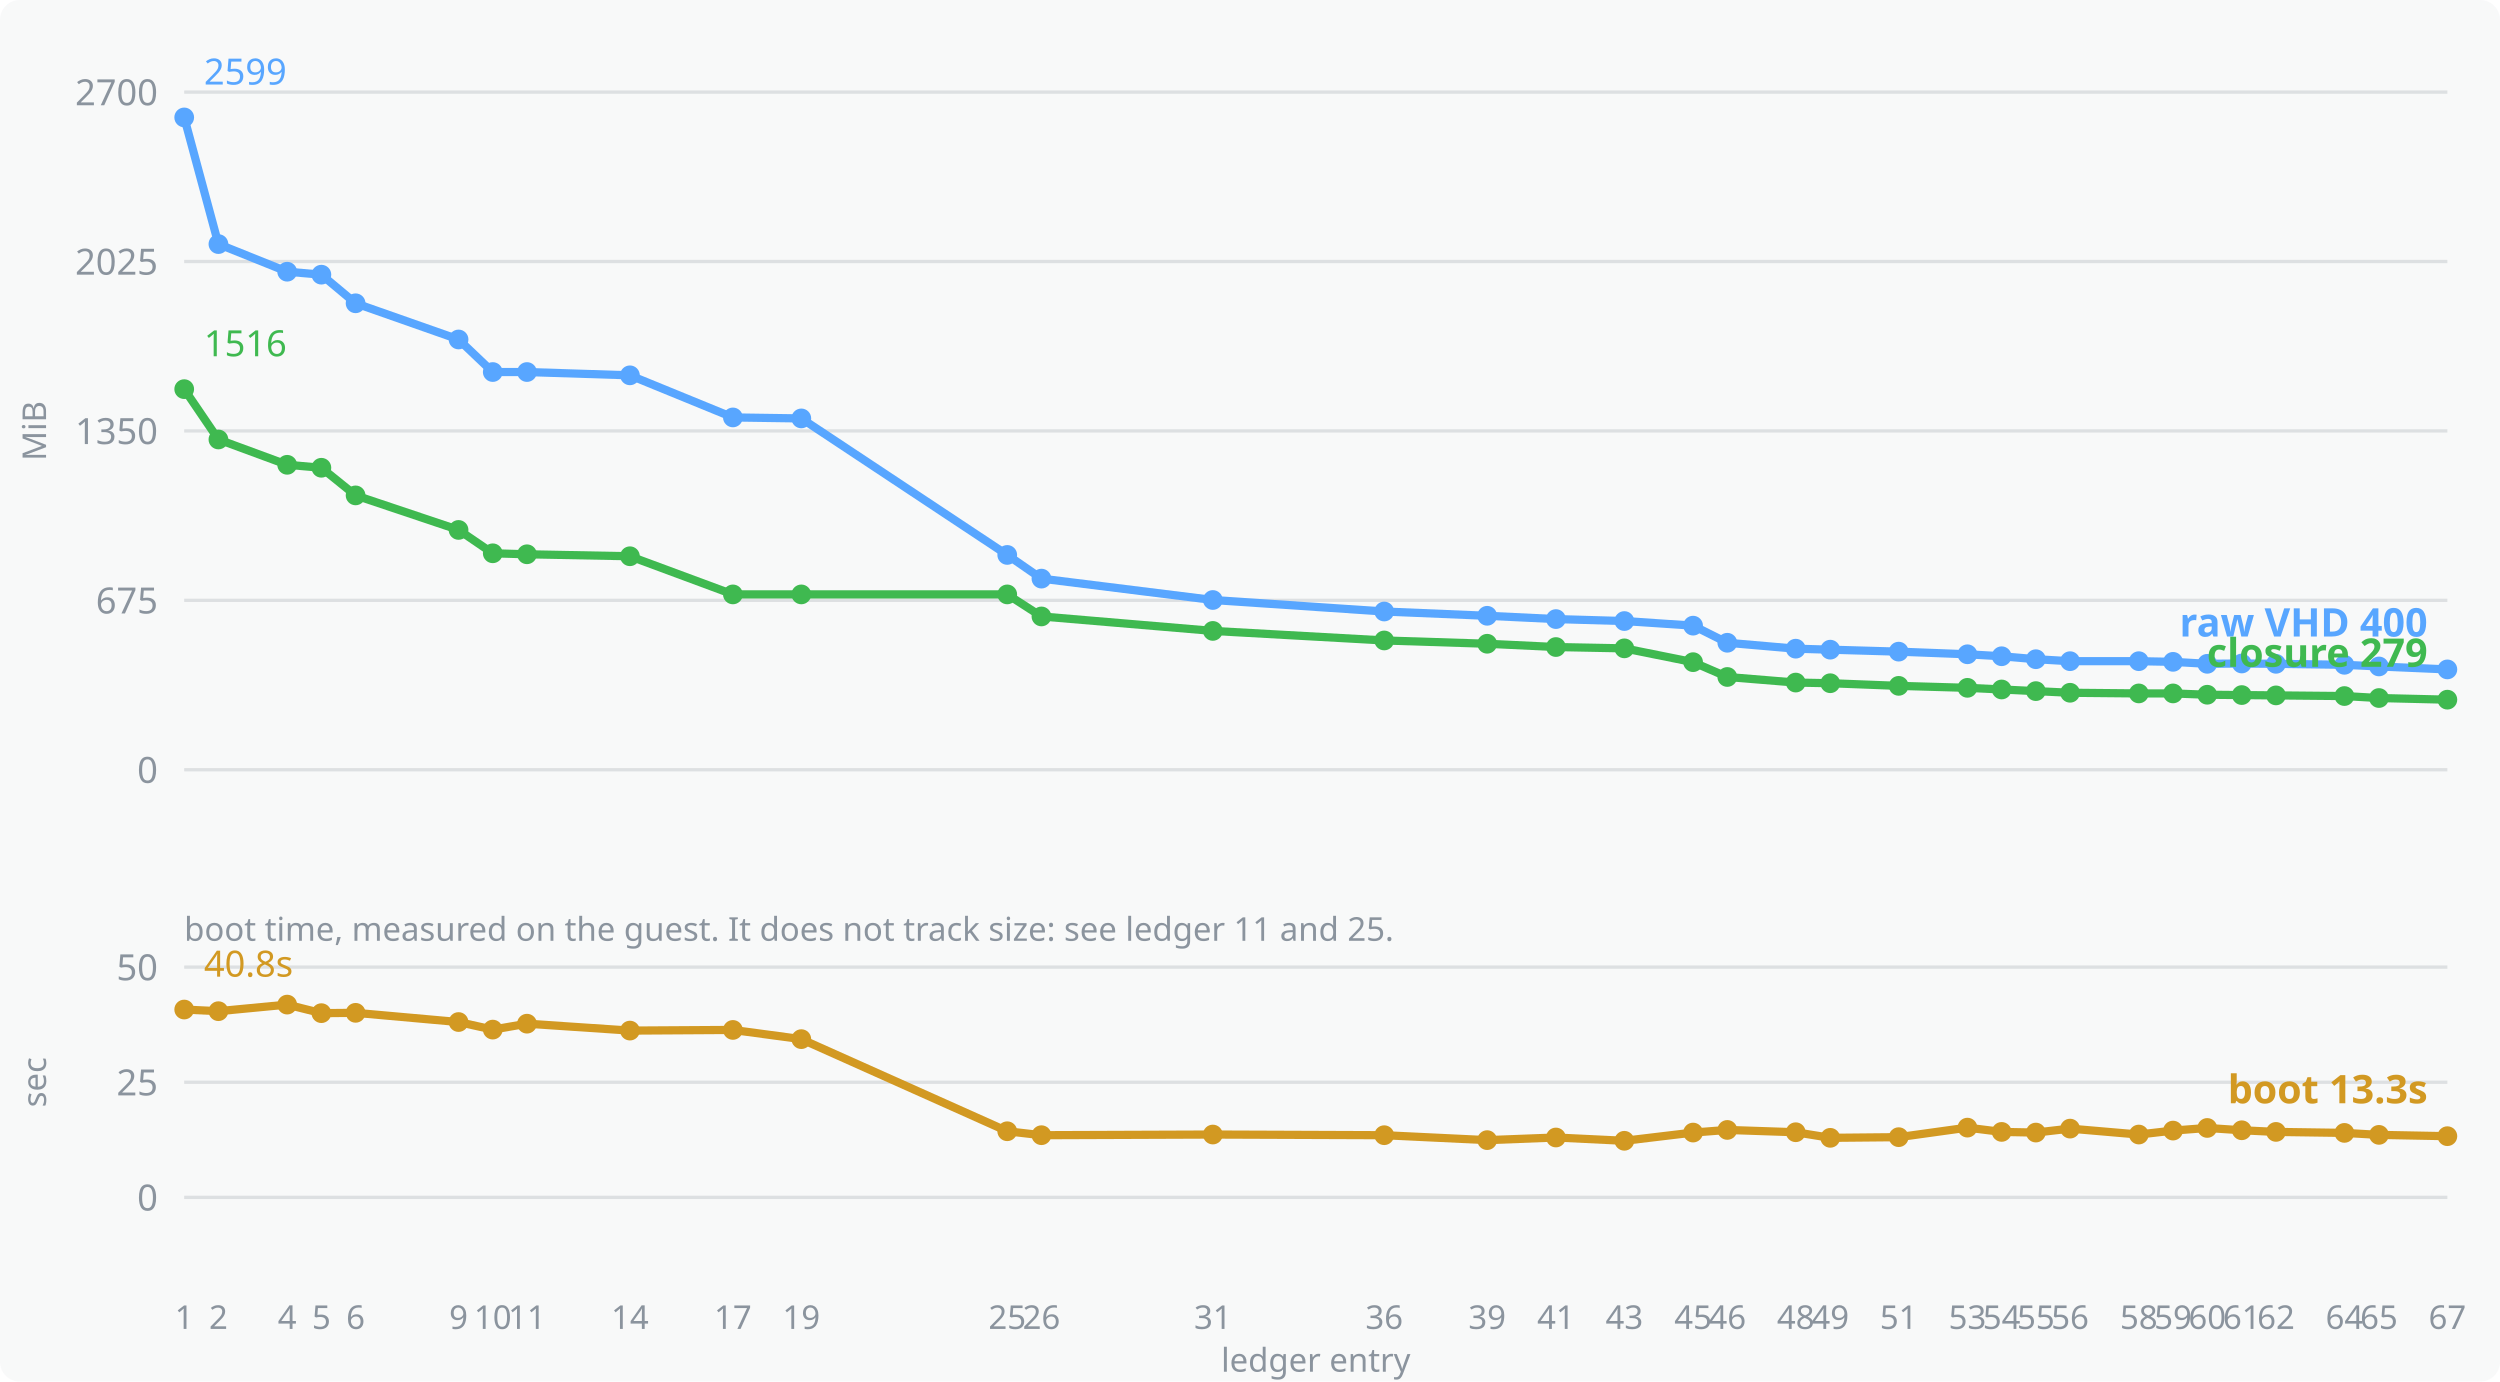
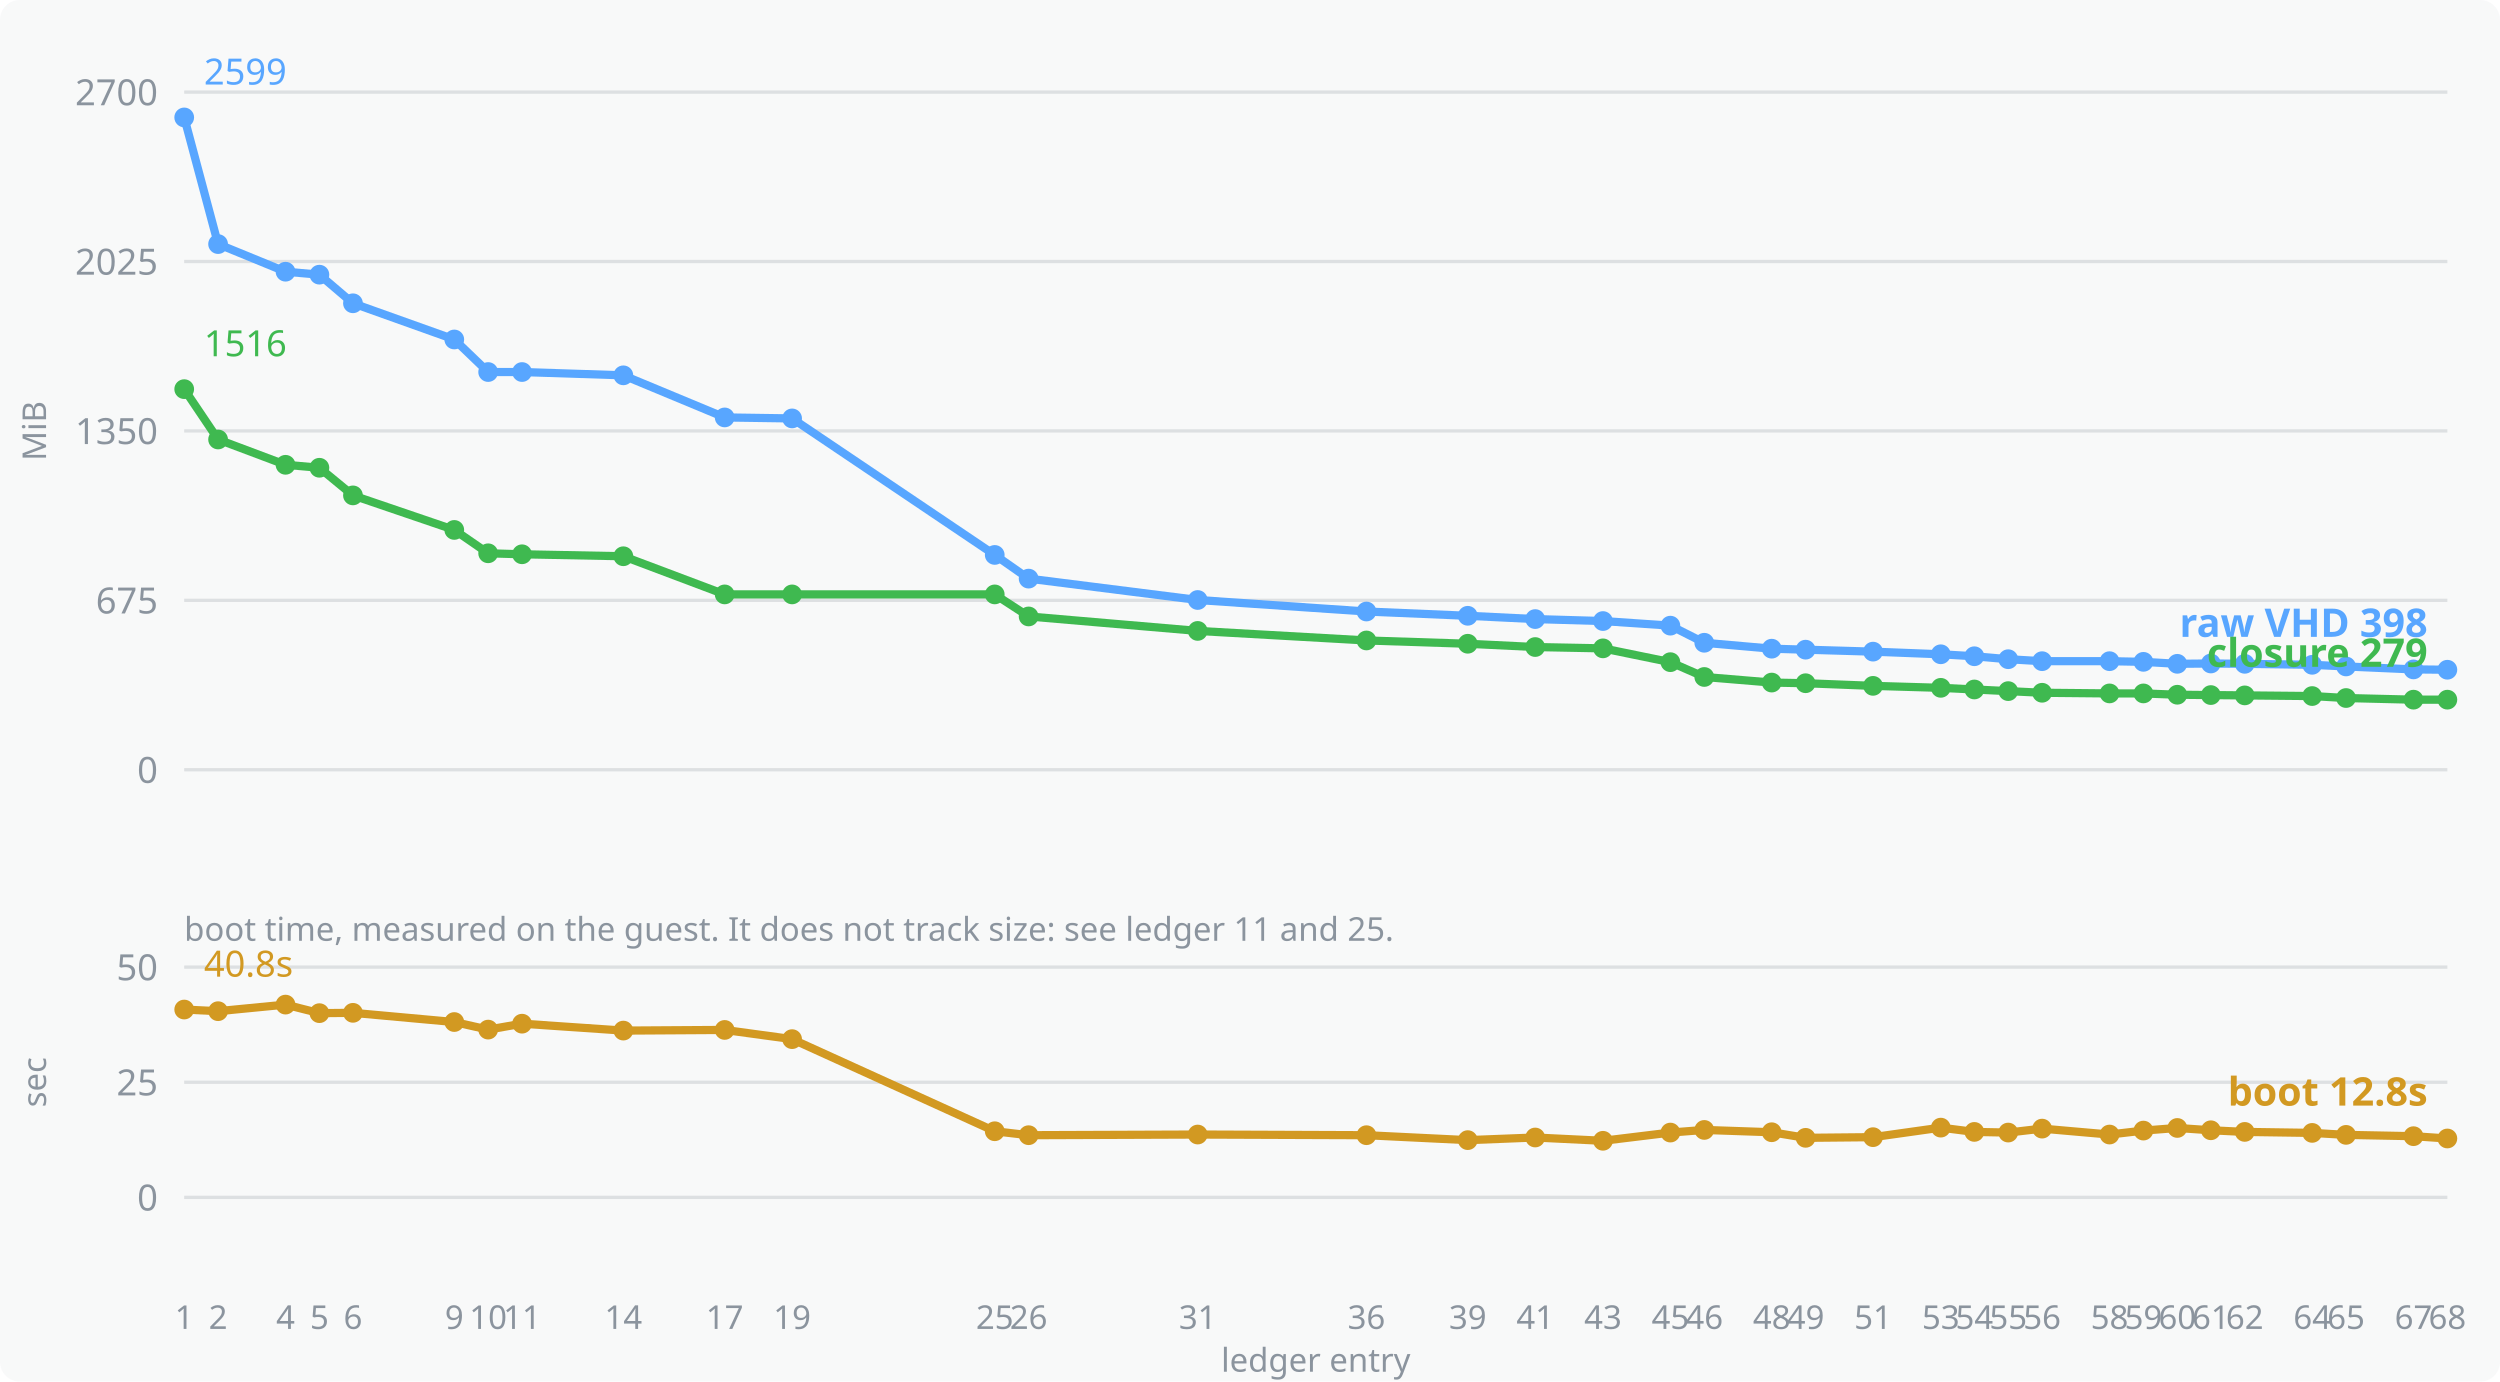
<svg xmlns="http://www.w3.org/2000/svg" viewBox="0 0 760 420" width="760" height="420" font-family="ui-sans-serif,system-ui,sans-serif">
  <rect width="760" height="420" fill="#8b949e" opacity="0.06" rx="6" />
  <line x1="56" y1="234.0" x2="744" y2="234.0" stroke="#8b949e40" stroke-width="1" />
  <text x="48" y="238.0" fill="#8b949e" font-size="11" text-anchor="end">0</text>
  <line x1="56" y1="182.5" x2="744" y2="182.5" stroke="#8b949e40" stroke-width="1" />
  <text x="48" y="186.5" fill="#8b949e" font-size="11" text-anchor="end">675</text>
  <line x1="56" y1="131.0" x2="744" y2="131.0" stroke="#8b949e40" stroke-width="1" />
  <text x="48" y="135.0" fill="#8b949e" font-size="11" text-anchor="end">1350</text>
  <line x1="56" y1="79.5" x2="744" y2="79.5" stroke="#8b949e40" stroke-width="1" />
  <text x="48" y="83.5" fill="#8b949e" font-size="11" text-anchor="end">2025</text>
  <line x1="56" y1="28.0" x2="744" y2="28.0" stroke="#8b949e40" stroke-width="1" />
  <text x="48" y="32.0" fill="#8b949e" font-size="11" text-anchor="end">2700</text>
  <text x="14" y="131.0" fill="#8b949e" font-size="10" text-anchor="middle" transform="rotate(-90 14 131.0)">MiB</text>
  <line x1="56" y1="364.0" x2="744" y2="364.0" stroke="#8b949e40" stroke-width="1" />
  <text x="48" y="368.0" fill="#8b949e" font-size="11" text-anchor="end">0</text>
  <line x1="56" y1="329.0" x2="744" y2="329.0" stroke="#8b949e40" stroke-width="1" />
  <text x="48" y="333.0" fill="#8b949e" font-size="11" text-anchor="end">25</text>
  <line x1="56" y1="294.0" x2="744" y2="294.0" stroke="#8b949e40" stroke-width="1" />
  <text x="48" y="298.0" fill="#8b949e" font-size="11" text-anchor="end">50</text>
  <text x="14" y="329.0" fill="#8b949e" font-size="10" text-anchor="middle" transform="rotate(-90 14 329.0)">sec</text>
  <text x="56" y="286" fill="#8b949e" font-size="10">boot time, measured on the guest. It does not track size: see ledger 11 and 25.</text>
  <text x="56.0" y="404" fill="#8b949e" font-size="10" text-anchor="middle">1</text>
-   <text x="66.4" y="404" fill="#8b949e" font-size="10" text-anchor="middle">2</text>
-   <text x="87.3" y="404" fill="#8b949e" font-size="10" text-anchor="middle">4</text>
-   <text x="97.7" y="404" fill="#8b949e" font-size="10" text-anchor="middle">5</text>
-   <text x="108.1" y="404" fill="#8b949e" font-size="10" text-anchor="middle">6</text>
-   <text x="139.4" y="404" fill="#8b949e" font-size="10" text-anchor="middle">9</text>
-   <text x="149.8" y="404" fill="#8b949e" font-size="10" text-anchor="middle">10</text>
-   <text x="160.2" y="404" fill="#8b949e" font-size="10" text-anchor="middle">11</text>
-   <text x="191.5" y="404" fill="#8b949e" font-size="10" text-anchor="middle">14</text>
-   <text x="222.8" y="404" fill="#8b949e" font-size="10" text-anchor="middle">17</text>
-   <text x="243.6" y="404" fill="#8b949e" font-size="10" text-anchor="middle">19</text>
-   <text x="306.2" y="404" fill="#8b949e" font-size="10" text-anchor="middle">25</text>
-   <text x="316.6" y="404" fill="#8b949e" font-size="10" text-anchor="middle">26</text>
-   <text x="368.7" y="404" fill="#8b949e" font-size="10" text-anchor="middle">31</text>
-   <text x="420.8" y="404" fill="#8b949e" font-size="10" text-anchor="middle">36</text>
-   <text x="452.1" y="404" fill="#8b949e" font-size="10" text-anchor="middle">39</text>
-   <text x="473.0" y="404" fill="#8b949e" font-size="10" text-anchor="middle">41</text>
-   <text x="493.8" y="404" fill="#8b949e" font-size="10" text-anchor="middle">43</text>
-   <text x="514.7" y="404" fill="#8b949e" font-size="10" text-anchor="middle">45</text>
-   <text x="525.1" y="404" fill="#8b949e" font-size="10" text-anchor="middle">46</text>
-   <text x="545.9" y="404" fill="#8b949e" font-size="10" text-anchor="middle">48</text>
-   <text x="556.4" y="404" fill="#8b949e" font-size="10" text-anchor="middle">49</text>
-   <text x="577.2" y="404" fill="#8b949e" font-size="10" text-anchor="middle">51</text>
-   <text x="598.1" y="404" fill="#8b949e" font-size="10" text-anchor="middle">53</text>
-   <text x="608.5" y="404" fill="#8b949e" font-size="10" text-anchor="middle">54</text>
-   <text x="618.9" y="404" fill="#8b949e" font-size="10" text-anchor="middle">55</text>
-   <text x="629.3" y="404" fill="#8b949e" font-size="10" text-anchor="middle">56</text>
-   <text x="650.2" y="404" fill="#8b949e" font-size="10" text-anchor="middle">58</text>
-   <text x="660.6" y="404" fill="#8b949e" font-size="10" text-anchor="middle">59</text>
-   <text x="671.0" y="404" fill="#8b949e" font-size="10" text-anchor="middle">60</text>
-   <text x="681.5" y="404" fill="#8b949e" font-size="10" text-anchor="middle">61</text>
-   <text x="691.9" y="404" fill="#8b949e" font-size="10" text-anchor="middle">62</text>
-   <text x="712.7" y="404" fill="#8b949e" font-size="10" text-anchor="middle">64</text>
-   <text x="723.2" y="404" fill="#8b949e" font-size="10" text-anchor="middle">65</text>
-   <text x="744.0" y="404" fill="#8b949e" font-size="10" text-anchor="middle">67</text>
+   <text x="66.3" y="404" fill="#8b949e" font-size="10" text-anchor="middle">2</text>
+   <text x="86.8" y="404" fill="#8b949e" font-size="10" text-anchor="middle">4</text>
+   <text x="97.1" y="404" fill="#8b949e" font-size="10" text-anchor="middle">5</text>
+   <text x="107.3" y="404" fill="#8b949e" font-size="10" text-anchor="middle">6</text>
+   <text x="138.1" y="404" fill="#8b949e" font-size="10" text-anchor="middle">9</text>
+   <text x="148.4" y="404" fill="#8b949e" font-size="10" text-anchor="middle">10</text>
+   <text x="158.7" y="404" fill="#8b949e" font-size="10" text-anchor="middle">11</text>
+   <text x="189.5" y="404" fill="#8b949e" font-size="10" text-anchor="middle">14</text>
+   <text x="220.3" y="404" fill="#8b949e" font-size="10" text-anchor="middle">17</text>
+   <text x="240.8" y="404" fill="#8b949e" font-size="10" text-anchor="middle">19</text>
+   <text x="302.4" y="404" fill="#8b949e" font-size="10" text-anchor="middle">25</text>
+   <text x="312.7" y="404" fill="#8b949e" font-size="10" text-anchor="middle">26</text>
+   <text x="364.1" y="404" fill="#8b949e" font-size="10" text-anchor="middle">31</text>
+   <text x="415.4" y="404" fill="#8b949e" font-size="10" text-anchor="middle">36</text>
+   <text x="446.2" y="404" fill="#8b949e" font-size="10" text-anchor="middle">39</text>
+   <text x="466.7" y="404" fill="#8b949e" font-size="10" text-anchor="middle">41</text>
+   <text x="487.3" y="404" fill="#8b949e" font-size="10" text-anchor="middle">43</text>
+   <text x="507.8" y="404" fill="#8b949e" font-size="10" text-anchor="middle">45</text>
+   <text x="518.1" y="404" fill="#8b949e" font-size="10" text-anchor="middle">46</text>
+   <text x="538.6" y="404" fill="#8b949e" font-size="10" text-anchor="middle">48</text>
+   <text x="548.9" y="404" fill="#8b949e" font-size="10" text-anchor="middle">49</text>
+   <text x="569.4" y="404" fill="#8b949e" font-size="10" text-anchor="middle">51</text>
+   <text x="590.0" y="404" fill="#8b949e" font-size="10" text-anchor="middle">53</text>
+   <text x="600.2" y="404" fill="#8b949e" font-size="10" text-anchor="middle">54</text>
+   <text x="610.5" y="404" fill="#8b949e" font-size="10" text-anchor="middle">55</text>
+   <text x="620.8" y="404" fill="#8b949e" font-size="10" text-anchor="middle">56</text>
+   <text x="641.3" y="404" fill="#8b949e" font-size="10" text-anchor="middle">58</text>
+   <text x="651.6" y="404" fill="#8b949e" font-size="10" text-anchor="middle">59</text>
+   <text x="661.9" y="404" fill="#8b949e" font-size="10" text-anchor="middle">60</text>
+   <text x="672.1" y="404" fill="#8b949e" font-size="10" text-anchor="middle">61</text>
+   <text x="682.4" y="404" fill="#8b949e" font-size="10" text-anchor="middle">62</text>
+   <text x="702.9" y="404" fill="#8b949e" font-size="10" text-anchor="middle">64</text>
+   <text x="713.2" y="404" fill="#8b949e" font-size="10" text-anchor="middle">65</text>
+   <text x="733.7" y="404" fill="#8b949e" font-size="10" text-anchor="middle">67</text>
+   <text x="744.0" y="404" fill="#8b949e" font-size="10" text-anchor="middle">68</text>
  <text x="400.0" y="417" fill="#8b949e" font-size="10" text-anchor="middle">ledger entry</text>
-   <path d="M56.0,35.7 L66.4,74.2 L87.3,82.6 L97.7,83.5 L108.1,92.2 L139.4,103.2 L149.8,113.1 L160.2,113.1 L191.5,114.1 L222.8,126.9 L243.6,127.2 L306.2,168.7 L316.6,175.9 L368.7,182.4 L420.8,185.9 L452.1,187.2 L473.0,188.2 L493.8,188.8 L514.7,190.2 L525.1,195.4 L545.9,197.2 L556.4,197.5 L577.2,198.1 L598.1,198.9 L608.5,199.5 L618.9,200.4 L629.3,201.0 L650.2,201.0 L660.6,201.2 L671.0,201.8 L681.5,201.7 L691.9,201.8 L712.7,202.1 L723.2,202.6 L744.0,203.5" fill="none" stroke="#58a6ff" stroke-width="2.5" stroke-linejoin="round" stroke-linecap="round" />
+   <path d="M56.0,35.7 L66.3,74.2 L86.8,82.6 L97.1,83.5 L107.3,92.2 L138.1,103.2 L148.4,113.1 L158.7,113.1 L189.5,114.1 L220.3,126.9 L240.8,127.2 L302.4,168.7 L312.7,175.9 L364.1,182.4 L415.4,185.9 L446.2,187.2 L466.7,188.2 L487.3,188.8 L507.8,190.2 L518.1,195.4 L538.6,197.2 L548.9,197.5 L569.4,198.1 L590.0,198.9 L600.2,199.5 L610.5,200.4 L620.8,201.0 L641.3,201.0 L651.6,201.2 L661.9,201.8 L672.1,201.7 L682.4,201.8 L702.9,202.1 L713.2,202.6 L733.7,203.5 L744.0,203.6" fill="none" stroke="#58a6ff" stroke-width="2.5" stroke-linejoin="round" stroke-linecap="round" />
  <circle cx="56.0" cy="35.7" r="3" fill="#58a6ff" />
-   <circle cx="66.4" cy="74.2" r="3" fill="#58a6ff" />
-   <circle cx="87.3" cy="82.6" r="3" fill="#58a6ff" />
-   <circle cx="97.7" cy="83.5" r="3" fill="#58a6ff" />
-   <circle cx="108.1" cy="92.2" r="3" fill="#58a6ff" />
-   <circle cx="139.4" cy="103.2" r="3" fill="#58a6ff" />
-   <circle cx="149.8" cy="113.1" r="3" fill="#58a6ff" />
-   <circle cx="160.2" cy="113.1" r="3" fill="#58a6ff" />
-   <circle cx="191.5" cy="114.1" r="3" fill="#58a6ff" />
-   <circle cx="222.8" cy="126.9" r="3" fill="#58a6ff" />
-   <circle cx="243.6" cy="127.2" r="3" fill="#58a6ff" />
-   <circle cx="306.2" cy="168.7" r="3" fill="#58a6ff" />
-   <circle cx="316.6" cy="175.9" r="3" fill="#58a6ff" />
-   <circle cx="368.7" cy="182.4" r="3" fill="#58a6ff" />
-   <circle cx="420.8" cy="185.9" r="3" fill="#58a6ff" />
-   <circle cx="452.1" cy="187.2" r="3" fill="#58a6ff" />
-   <circle cx="473.0" cy="188.2" r="3" fill="#58a6ff" />
-   <circle cx="493.8" cy="188.8" r="3" fill="#58a6ff" />
-   <circle cx="514.7" cy="190.2" r="3" fill="#58a6ff" />
-   <circle cx="525.1" cy="195.4" r="3" fill="#58a6ff" />
-   <circle cx="545.9" cy="197.2" r="3" fill="#58a6ff" />
-   <circle cx="556.4" cy="197.5" r="3" fill="#58a6ff" />
-   <circle cx="577.2" cy="198.1" r="3" fill="#58a6ff" />
-   <circle cx="598.1" cy="198.9" r="3" fill="#58a6ff" />
-   <circle cx="608.5" cy="199.5" r="3" fill="#58a6ff" />
-   <circle cx="618.9" cy="200.4" r="3" fill="#58a6ff" />
-   <circle cx="629.3" cy="201.0" r="3" fill="#58a6ff" />
-   <circle cx="650.2" cy="201.0" r="3" fill="#58a6ff" />
-   <circle cx="660.6" cy="201.2" r="3" fill="#58a6ff" />
-   <circle cx="671.0" cy="201.8" r="3" fill="#58a6ff" />
-   <circle cx="681.5" cy="201.7" r="3" fill="#58a6ff" />
-   <circle cx="691.9" cy="201.8" r="3" fill="#58a6ff" />
-   <circle cx="712.7" cy="202.1" r="3" fill="#58a6ff" />
-   <circle cx="723.2" cy="202.6" r="3" fill="#58a6ff" />
-   <circle cx="744.0" cy="203.5" r="3" fill="#58a6ff" />
-   <path d="M56.0,118.3 L66.4,133.6 L87.3,141.3 L97.7,142.2 L108.1,150.6 L139.4,161.1 L149.8,168.2 L160.2,168.5 L191.5,169.1 L222.8,180.7 L243.6,180.7 L306.2,180.7 L316.6,187.4 L368.7,191.8 L420.8,194.7 L452.1,195.7 L473.0,196.7 L493.8,197.1 L514.7,201.3 L525.1,205.8 L545.9,207.5 L556.4,207.7 L577.2,208.5 L598.1,209.1 L608.5,209.6 L618.9,210.1 L629.3,210.6 L650.2,210.8 L660.6,210.8 L671.0,211.2 L681.5,211.3 L691.9,211.4 L712.7,211.6 L723.2,212.2 L744.0,212.7" fill="none" stroke="#3fb950" stroke-width="2.5" stroke-linejoin="round" stroke-linecap="round" />
+   <circle cx="66.3" cy="74.2" r="3" fill="#58a6ff" />
+   <circle cx="86.8" cy="82.6" r="3" fill="#58a6ff" />
+   <circle cx="97.1" cy="83.5" r="3" fill="#58a6ff" />
+   <circle cx="107.3" cy="92.2" r="3" fill="#58a6ff" />
+   <circle cx="138.1" cy="103.2" r="3" fill="#58a6ff" />
+   <circle cx="148.4" cy="113.1" r="3" fill="#58a6ff" />
+   <circle cx="158.7" cy="113.1" r="3" fill="#58a6ff" />
+   <circle cx="189.5" cy="114.1" r="3" fill="#58a6ff" />
+   <circle cx="220.3" cy="126.9" r="3" fill="#58a6ff" />
+   <circle cx="240.8" cy="127.2" r="3" fill="#58a6ff" />
+   <circle cx="302.4" cy="168.7" r="3" fill="#58a6ff" />
+   <circle cx="312.7" cy="175.9" r="3" fill="#58a6ff" />
+   <circle cx="364.1" cy="182.4" r="3" fill="#58a6ff" />
+   <circle cx="415.4" cy="185.9" r="3" fill="#58a6ff" />
+   <circle cx="446.2" cy="187.2" r="3" fill="#58a6ff" />
+   <circle cx="466.7" cy="188.2" r="3" fill="#58a6ff" />
+   <circle cx="487.3" cy="188.8" r="3" fill="#58a6ff" />
+   <circle cx="507.8" cy="190.2" r="3" fill="#58a6ff" />
+   <circle cx="518.1" cy="195.4" r="3" fill="#58a6ff" />
+   <circle cx="538.6" cy="197.2" r="3" fill="#58a6ff" />
+   <circle cx="548.9" cy="197.5" r="3" fill="#58a6ff" />
+   <circle cx="569.4" cy="198.1" r="3" fill="#58a6ff" />
+   <circle cx="590.0" cy="198.9" r="3" fill="#58a6ff" />
+   <circle cx="600.2" cy="199.5" r="3" fill="#58a6ff" />
+   <circle cx="610.5" cy="200.4" r="3" fill="#58a6ff" />
+   <circle cx="620.8" cy="201.0" r="3" fill="#58a6ff" />
+   <circle cx="641.3" cy="201.0" r="3" fill="#58a6ff" />
+   <circle cx="651.6" cy="201.2" r="3" fill="#58a6ff" />
+   <circle cx="661.9" cy="201.8" r="3" fill="#58a6ff" />
+   <circle cx="672.1" cy="201.7" r="3" fill="#58a6ff" />
+   <circle cx="682.4" cy="201.8" r="3" fill="#58a6ff" />
+   <circle cx="702.9" cy="202.1" r="3" fill="#58a6ff" />
+   <circle cx="713.2" cy="202.6" r="3" fill="#58a6ff" />
+   <circle cx="733.7" cy="203.5" r="3" fill="#58a6ff" />
+   <circle cx="744.0" cy="203.6" r="3" fill="#58a6ff" />
+   <path d="M56.0,118.3 L66.3,133.6 L86.8,141.3 L97.1,142.2 L107.3,150.6 L138.1,161.1 L148.4,168.2 L158.7,168.5 L189.5,169.1 L220.3,180.7 L240.8,180.7 L302.4,180.7 L312.7,187.4 L364.1,191.8 L415.4,194.7 L446.2,195.7 L466.7,196.7 L487.3,197.1 L507.8,201.3 L518.1,205.8 L538.6,207.5 L548.9,207.7 L569.4,208.5 L590.0,209.1 L600.2,209.6 L610.5,210.1 L620.8,210.6 L641.3,210.8 L651.6,210.8 L661.9,211.2 L672.1,211.3 L682.4,211.4 L702.9,211.6 L713.2,212.2 L733.7,212.7 L744.0,212.7" fill="none" stroke="#3fb950" stroke-width="2.5" stroke-linejoin="round" stroke-linecap="round" />
  <circle cx="56.0" cy="118.3" r="3" fill="#3fb950" />
-   <circle cx="66.4" cy="133.6" r="3" fill="#3fb950" />
-   <circle cx="87.3" cy="141.3" r="3" fill="#3fb950" />
-   <circle cx="97.7" cy="142.2" r="3" fill="#3fb950" />
-   <circle cx="108.1" cy="150.6" r="3" fill="#3fb950" />
-   <circle cx="139.4" cy="161.1" r="3" fill="#3fb950" />
-   <circle cx="149.8" cy="168.2" r="3" fill="#3fb950" />
-   <circle cx="160.2" cy="168.5" r="3" fill="#3fb950" />
-   <circle cx="191.5" cy="169.1" r="3" fill="#3fb950" />
-   <circle cx="222.8" cy="180.7" r="3" fill="#3fb950" />
-   <circle cx="243.6" cy="180.7" r="3" fill="#3fb950" />
-   <circle cx="306.2" cy="180.7" r="3" fill="#3fb950" />
-   <circle cx="316.6" cy="187.4" r="3" fill="#3fb950" />
-   <circle cx="368.7" cy="191.8" r="3" fill="#3fb950" />
-   <circle cx="420.8" cy="194.7" r="3" fill="#3fb950" />
-   <circle cx="452.1" cy="195.7" r="3" fill="#3fb950" />
-   <circle cx="473.0" cy="196.7" r="3" fill="#3fb950" />
-   <circle cx="493.8" cy="197.1" r="3" fill="#3fb950" />
-   <circle cx="514.7" cy="201.3" r="3" fill="#3fb950" />
-   <circle cx="525.1" cy="205.8" r="3" fill="#3fb950" />
-   <circle cx="545.9" cy="207.5" r="3" fill="#3fb950" />
-   <circle cx="556.4" cy="207.7" r="3" fill="#3fb950" />
-   <circle cx="577.2" cy="208.5" r="3" fill="#3fb950" />
-   <circle cx="598.1" cy="209.1" r="3" fill="#3fb950" />
-   <circle cx="608.5" cy="209.6" r="3" fill="#3fb950" />
-   <circle cx="618.9" cy="210.1" r="3" fill="#3fb950" />
-   <circle cx="629.3" cy="210.6" r="3" fill="#3fb950" />
-   <circle cx="650.2" cy="210.8" r="3" fill="#3fb950" />
-   <circle cx="660.6" cy="210.8" r="3" fill="#3fb950" />
-   <circle cx="671.0" cy="211.2" r="3" fill="#3fb950" />
-   <circle cx="681.5" cy="211.3" r="3" fill="#3fb950" />
-   <circle cx="691.9" cy="211.4" r="3" fill="#3fb950" />
-   <circle cx="712.7" cy="211.6" r="3" fill="#3fb950" />
-   <circle cx="723.2" cy="212.2" r="3" fill="#3fb950" />
+   <circle cx="66.3" cy="133.6" r="3" fill="#3fb950" />
+   <circle cx="86.8" cy="141.3" r="3" fill="#3fb950" />
+   <circle cx="97.1" cy="142.2" r="3" fill="#3fb950" />
+   <circle cx="107.3" cy="150.6" r="3" fill="#3fb950" />
+   <circle cx="138.1" cy="161.1" r="3" fill="#3fb950" />
+   <circle cx="148.4" cy="168.2" r="3" fill="#3fb950" />
+   <circle cx="158.7" cy="168.5" r="3" fill="#3fb950" />
+   <circle cx="189.5" cy="169.1" r="3" fill="#3fb950" />
+   <circle cx="220.3" cy="180.7" r="3" fill="#3fb950" />
+   <circle cx="240.8" cy="180.7" r="3" fill="#3fb950" />
+   <circle cx="302.4" cy="180.7" r="3" fill="#3fb950" />
+   <circle cx="312.7" cy="187.4" r="3" fill="#3fb950" />
+   <circle cx="364.1" cy="191.8" r="3" fill="#3fb950" />
+   <circle cx="415.4" cy="194.7" r="3" fill="#3fb950" />
+   <circle cx="446.2" cy="195.7" r="3" fill="#3fb950" />
+   <circle cx="466.7" cy="196.7" r="3" fill="#3fb950" />
+   <circle cx="487.3" cy="197.1" r="3" fill="#3fb950" />
+   <circle cx="507.8" cy="201.3" r="3" fill="#3fb950" />
+   <circle cx="518.1" cy="205.8" r="3" fill="#3fb950" />
+   <circle cx="538.6" cy="207.5" r="3" fill="#3fb950" />
+   <circle cx="548.9" cy="207.7" r="3" fill="#3fb950" />
+   <circle cx="569.4" cy="208.5" r="3" fill="#3fb950" />
+   <circle cx="590.0" cy="209.1" r="3" fill="#3fb950" />
+   <circle cx="600.2" cy="209.6" r="3" fill="#3fb950" />
+   <circle cx="610.5" cy="210.1" r="3" fill="#3fb950" />
+   <circle cx="620.8" cy="210.6" r="3" fill="#3fb950" />
+   <circle cx="641.3" cy="210.8" r="3" fill="#3fb950" />
+   <circle cx="651.6" cy="210.8" r="3" fill="#3fb950" />
+   <circle cx="661.9" cy="211.2" r="3" fill="#3fb950" />
+   <circle cx="672.1" cy="211.3" r="3" fill="#3fb950" />
+   <circle cx="682.4" cy="211.4" r="3" fill="#3fb950" />
+   <circle cx="702.9" cy="211.6" r="3" fill="#3fb950" />
+   <circle cx="713.2" cy="212.2" r="3" fill="#3fb950" />
+   <circle cx="733.7" cy="212.7" r="3" fill="#3fb950" />
  <circle cx="744.0" cy="212.7" r="3" fill="#3fb950" />
-   <path d="M56.0,306.9 L66.4,307.4 L87.3,305.4 L97.7,308.0 L108.1,307.9 L139.4,310.7 L149.8,313.0 L160.2,311.2 L191.5,313.3 L222.8,313.1 L243.6,315.9 L306.2,343.9 L316.6,345.1 L368.7,344.9 L420.8,345.1 L452.1,346.6 L473.0,345.8 L493.8,346.8 L514.7,344.3 L525.1,343.5 L545.9,344.2 L556.4,345.9 L577.2,345.7 L598.1,342.8 L608.5,344.1 L618.9,344.3 L629.3,343.1 L650.2,344.9 L660.6,343.7 L671.0,342.9 L681.5,343.6 L691.9,344.1 L712.7,344.4 L723.2,345.0 L744.0,345.4" fill="none" stroke="#d29922" stroke-width="2.5" stroke-linejoin="round" stroke-linecap="round" />
+   <path d="M56.0,306.9 L66.3,307.4 L86.8,305.4 L97.1,308.0 L107.3,307.9 L138.1,310.7 L148.4,313.0 L158.7,311.2 L189.5,313.3 L220.3,313.1 L240.8,315.9 L302.4,343.9 L312.7,345.1 L364.1,344.9 L415.4,345.1 L446.2,346.6 L466.7,345.8 L487.3,346.8 L507.8,344.3 L518.1,343.5 L538.6,344.2 L548.9,345.9 L569.4,345.7 L590.0,342.8 L600.2,344.1 L610.5,344.3 L620.8,343.1 L641.3,344.9 L651.6,343.7 L661.9,342.9 L672.1,343.6 L682.4,344.1 L702.9,344.4 L713.2,345.0 L733.7,345.4 L744.0,346.1" fill="none" stroke="#d29922" stroke-width="2.5" stroke-linejoin="round" stroke-linecap="round" />
  <circle cx="56.0" cy="306.9" r="3" fill="#d29922" />
-   <circle cx="66.4" cy="307.4" r="3" fill="#d29922" />
-   <circle cx="87.3" cy="305.4" r="3" fill="#d29922" />
-   <circle cx="97.7" cy="308.0" r="3" fill="#d29922" />
-   <circle cx="108.1" cy="307.9" r="3" fill="#d29922" />
-   <circle cx="139.4" cy="310.7" r="3" fill="#d29922" />
-   <circle cx="149.8" cy="313.0" r="3" fill="#d29922" />
-   <circle cx="160.2" cy="311.2" r="3" fill="#d29922" />
-   <circle cx="191.5" cy="313.3" r="3" fill="#d29922" />
-   <circle cx="222.8" cy="313.1" r="3" fill="#d29922" />
-   <circle cx="243.6" cy="315.9" r="3" fill="#d29922" />
-   <circle cx="306.2" cy="343.9" r="3" fill="#d29922" />
-   <circle cx="316.6" cy="345.1" r="3" fill="#d29922" />
-   <circle cx="368.7" cy="344.9" r="3" fill="#d29922" />
-   <circle cx="420.8" cy="345.1" r="3" fill="#d29922" />
-   <circle cx="452.1" cy="346.6" r="3" fill="#d29922" />
-   <circle cx="473.0" cy="345.8" r="3" fill="#d29922" />
-   <circle cx="493.8" cy="346.8" r="3" fill="#d29922" />
-   <circle cx="514.7" cy="344.3" r="3" fill="#d29922" />
-   <circle cx="525.1" cy="343.5" r="3" fill="#d29922" />
-   <circle cx="545.9" cy="344.2" r="3" fill="#d29922" />
-   <circle cx="556.4" cy="345.9" r="3" fill="#d29922" />
-   <circle cx="577.2" cy="345.7" r="3" fill="#d29922" />
-   <circle cx="598.1" cy="342.8" r="3" fill="#d29922" />
-   <circle cx="608.5" cy="344.1" r="3" fill="#d29922" />
-   <circle cx="618.9" cy="344.3" r="3" fill="#d29922" />
-   <circle cx="629.3" cy="343.1" r="3" fill="#d29922" />
-   <circle cx="650.2" cy="344.9" r="3" fill="#d29922" />
-   <circle cx="660.6" cy="343.7" r="3" fill="#d29922" />
-   <circle cx="671.0" cy="342.9" r="3" fill="#d29922" />
-   <circle cx="681.5" cy="343.6" r="3" fill="#d29922" />
-   <circle cx="691.9" cy="344.1" r="3" fill="#d29922" />
-   <circle cx="712.7" cy="344.4" r="3" fill="#d29922" />
-   <circle cx="723.2" cy="345.0" r="3" fill="#d29922" />
-   <circle cx="744.0" cy="345.4" r="3" fill="#d29922" />
-   <text x="738.0" y="193.5" fill="#58a6ff" font-size="12" font-weight="600" text-anchor="end">raw VHD 400</text>
+   <circle cx="66.3" cy="307.4" r="3" fill="#d29922" />
+   <circle cx="86.8" cy="305.4" r="3" fill="#d29922" />
+   <circle cx="97.1" cy="308.0" r="3" fill="#d29922" />
+   <circle cx="107.3" cy="307.9" r="3" fill="#d29922" />
+   <circle cx="138.1" cy="310.7" r="3" fill="#d29922" />
+   <circle cx="148.4" cy="313.0" r="3" fill="#d29922" />
+   <circle cx="158.7" cy="311.2" r="3" fill="#d29922" />
+   <circle cx="189.5" cy="313.3" r="3" fill="#d29922" />
+   <circle cx="220.3" cy="313.1" r="3" fill="#d29922" />
+   <circle cx="240.8" cy="315.9" r="3" fill="#d29922" />
+   <circle cx="302.4" cy="343.9" r="3" fill="#d29922" />
+   <circle cx="312.7" cy="345.1" r="3" fill="#d29922" />
+   <circle cx="364.1" cy="344.9" r="3" fill="#d29922" />
+   <circle cx="415.4" cy="345.1" r="3" fill="#d29922" />
+   <circle cx="446.2" cy="346.6" r="3" fill="#d29922" />
+   <circle cx="466.7" cy="345.8" r="3" fill="#d29922" />
+   <circle cx="487.3" cy="346.8" r="3" fill="#d29922" />
+   <circle cx="507.8" cy="344.3" r="3" fill="#d29922" />
+   <circle cx="518.1" cy="343.5" r="3" fill="#d29922" />
+   <circle cx="538.6" cy="344.2" r="3" fill="#d29922" />
+   <circle cx="548.9" cy="345.9" r="3" fill="#d29922" />
+   <circle cx="569.4" cy="345.7" r="3" fill="#d29922" />
+   <circle cx="590.0" cy="342.8" r="3" fill="#d29922" />
+   <circle cx="600.2" cy="344.1" r="3" fill="#d29922" />
+   <circle cx="610.5" cy="344.3" r="3" fill="#d29922" />
+   <circle cx="620.8" cy="343.1" r="3" fill="#d29922" />
+   <circle cx="641.3" cy="344.9" r="3" fill="#d29922" />
+   <circle cx="651.6" cy="343.7" r="3" fill="#d29922" />
+   <circle cx="661.9" cy="342.9" r="3" fill="#d29922" />
+   <circle cx="672.1" cy="343.6" r="3" fill="#d29922" />
+   <circle cx="682.4" cy="344.1" r="3" fill="#d29922" />
+   <circle cx="702.9" cy="344.4" r="3" fill="#d29922" />
+   <circle cx="713.2" cy="345.0" r="3" fill="#d29922" />
+   <circle cx="733.7" cy="345.4" r="3" fill="#d29922" />
+   <circle cx="744.0" cy="346.1" r="3" fill="#d29922" />
+   <text x="738.0" y="193.6" fill="#58a6ff" font-size="12" font-weight="600" text-anchor="end">raw VHD 398</text>
  <text x="62.0" y="25.7" fill="#58a6ff" font-size="11" text-anchor="start">2599</text>
  <text x="738.0" y="202.7" fill="#3fb950" font-size="12" font-weight="600" text-anchor="end">closure 279</text>
  <text x="62.0" y="108.3" fill="#3fb950" font-size="11" text-anchor="start">1516</text>
-   <text x="738.0" y="335.4" fill="#d29922" font-size="12" font-weight="600" text-anchor="end">boot 13.3s</text>
+   <text x="738.0" y="336.1" fill="#d29922" font-size="12" font-weight="600" text-anchor="end">boot 12.8s</text>
  <text x="62.0" y="296.9" fill="#d29922" font-size="11" text-anchor="start">40.8s</text>
</svg>
